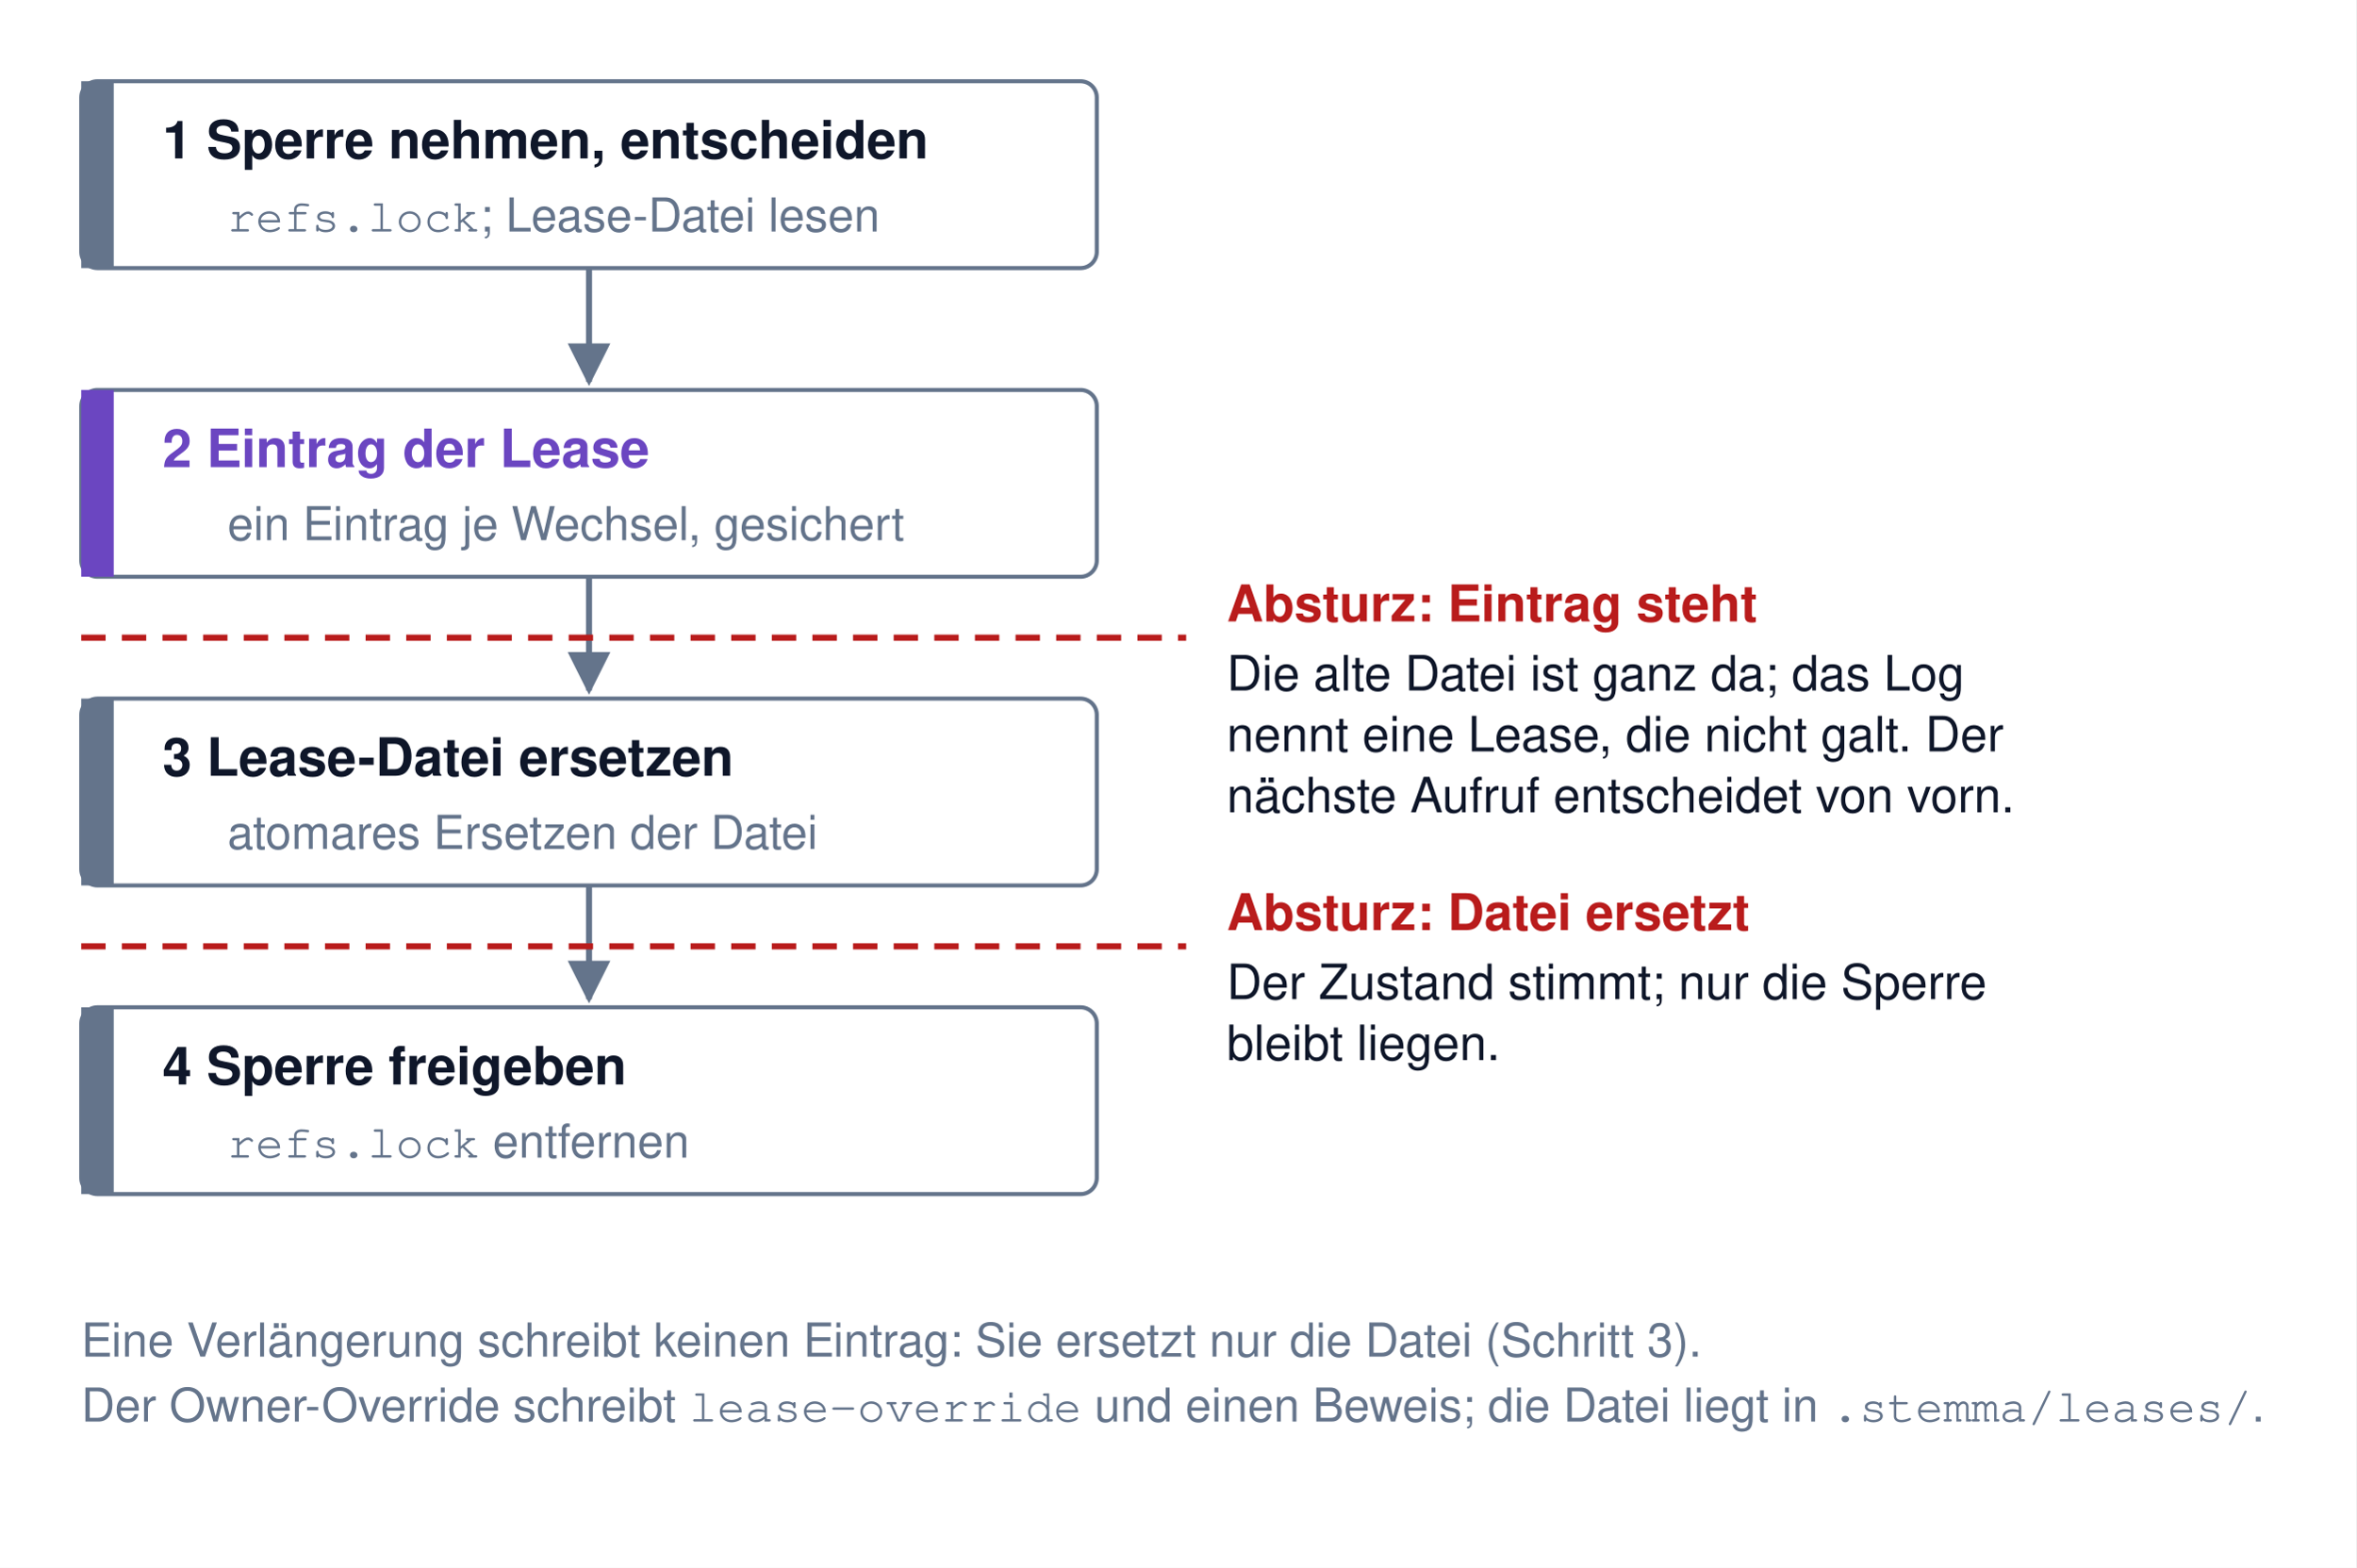
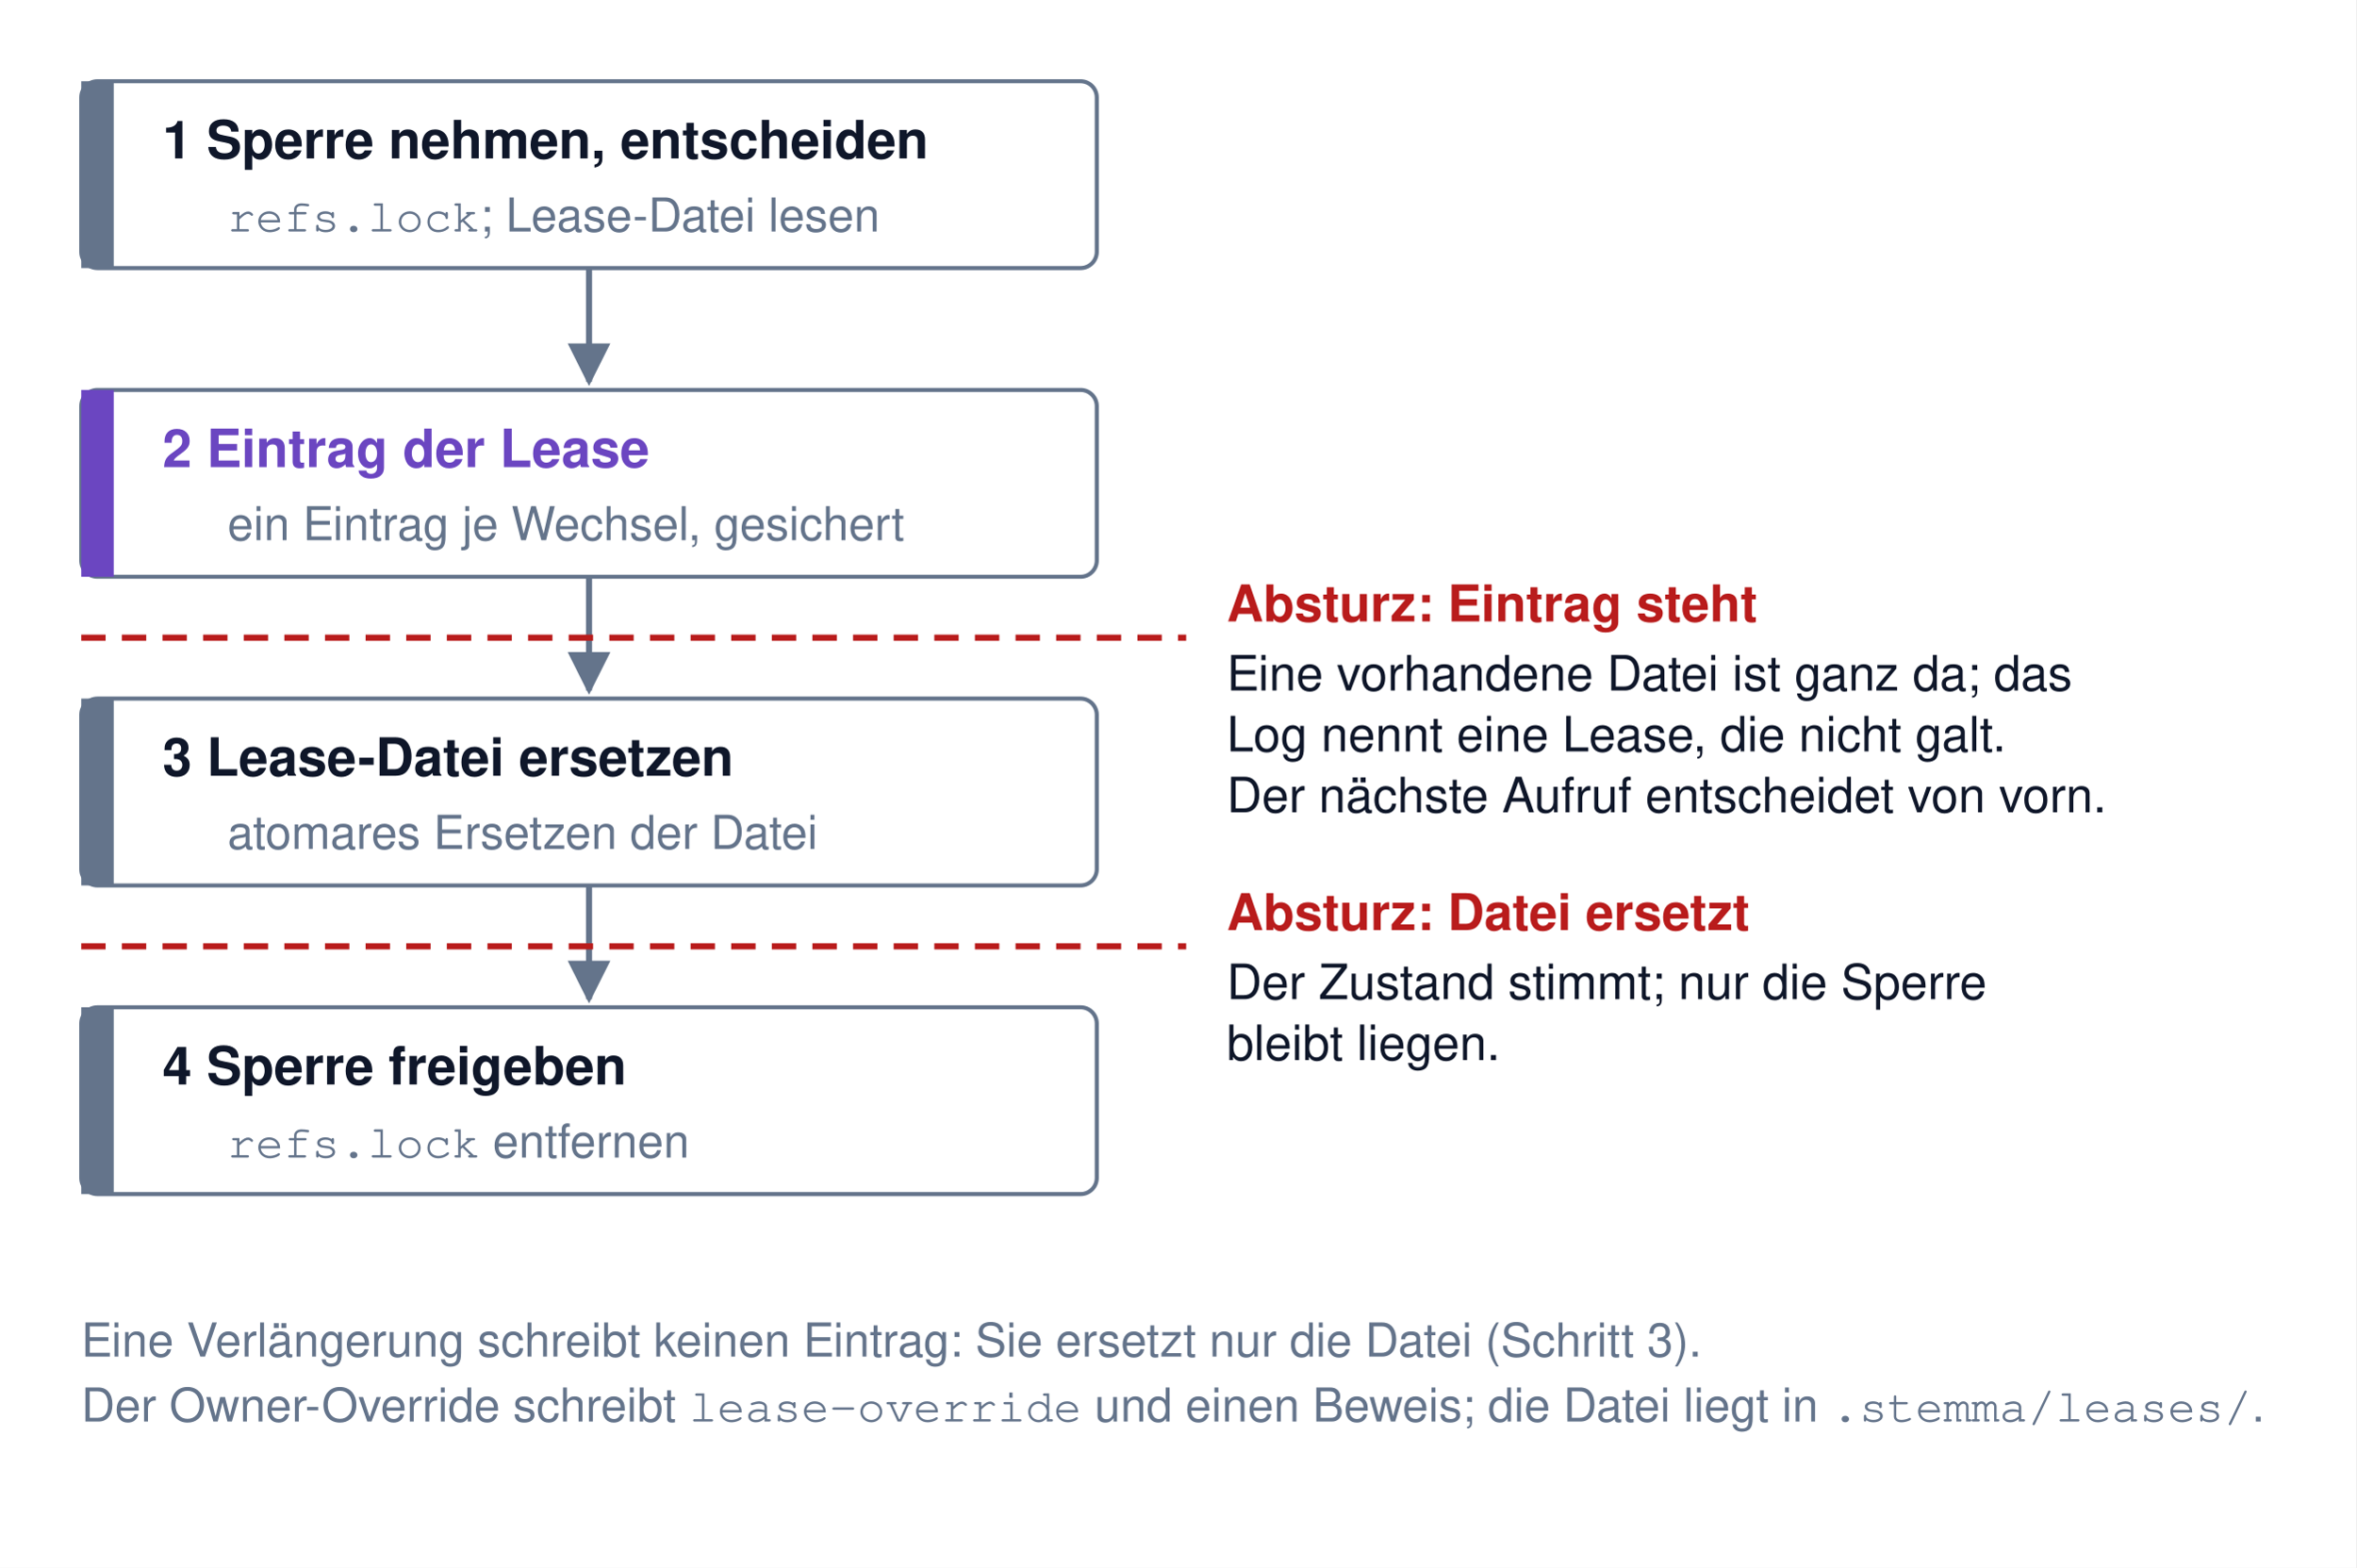
<svg xmlns="http://www.w3.org/2000/svg" viewBox="0 0 580 386" font-family="Helvetica, Arial, sans-serif">
  <defs>
    <marker id="arrow" viewBox="0 0 10 10" refX="9" refY="5" markerWidth="7" markerHeight="7" orient="auto">
      <path d="M0,0 L10,5 L0,10 z" fill="#64748B" />
    </marker>
    <marker id="arrow-green" viewBox="0 0 10 10" refX="9" refY="5" markerWidth="7" markerHeight="7" orient="auto">
      <path d="M0,0 L10,5 L0,10 z" fill="#2F7D32" />
    </marker>
    <marker id="arrow-crash" viewBox="0 0 10 10" refX="9" refY="5" markerWidth="7" markerHeight="7" orient="auto">
      <path d="M0,0 L10,5 L0,10 z" fill="#B91C1C" />
    </marker>
  </defs>
  <rect x="0" y="0" width="580" height="386" fill="#FFFFFF" />
  <rect x="20" y="20" width="250" height="46" rx="4" stroke="#64748B" stroke-width="1" fill="#FFFFFF" />
  <rect x="20" y="20" width="8" height="46" fill="#64748B" />
  <text x="40" y="39" font-size="13" font-weight="bold" fill="#0F172A">1  Sperre nehmen, entscheiden</text>
  <text x="56" y="57" font-size="11.5" fill="#64748B">
    <tspan font-family="Courier, monospace">refs.lock</tspan>; Lease-Datei lesen</text>
  <line x1="145" y1="66" x2="145" y2="94" stroke="#64748B" stroke-width="1.5" marker-end="url(#arrow)" />
  <rect x="20" y="96" width="250" height="46" rx="4" stroke="#64748B" stroke-width="1" fill="#FFFFFF" />
  <rect x="20" y="96" width="8" height="46" fill="#6B46C1" />
  <text x="40" y="115" font-size="13" font-weight="bold" fill="#6B46C1">2  Eintrag der Lease</text>
  <text x="56" y="133" font-size="11.5" fill="#64748B">ein Eintrag je Wechsel, gesichert</text>
  <line x1="145" y1="142" x2="145" y2="170" stroke="#64748B" stroke-width="1.5" marker-end="url(#arrow)" />
  <rect x="20" y="172" width="250" height="46" rx="4" stroke="#64748B" stroke-width="1" fill="#FFFFFF" />
  <rect x="20" y="172" width="8" height="46" fill="#64748B" />
  <text x="40" y="191" font-size="13" font-weight="bold" fill="#0F172A">3  Lease-Datei ersetzen</text>
  <text x="56" y="209" font-size="11.5" fill="#64748B">atomares Ersetzen der Datei</text>
  <line x1="145" y1="218" x2="145" y2="246" stroke="#64748B" stroke-width="1.5" marker-end="url(#arrow)" />
  <rect x="20" y="248" width="250" height="46" rx="4" stroke="#64748B" stroke-width="1" fill="#FFFFFF" />
  <rect x="20" y="248" width="8" height="46" fill="#64748B" />
  <text x="40" y="267" font-size="13" font-weight="bold" fill="#0F172A">4  Sperre freigeben</text>
  <text x="56" y="285" font-size="11.5" fill="#64748B">
    <tspan font-family="Courier, monospace">refs.lock</tspan> entfernen</text>
  <line x1="20" y1="157" x2="292" y2="157" stroke="#B91C1C" stroke-width="1.5" stroke-dasharray="6 4" />
  <text x="302" y="153" font-size="12.5" font-weight="bold" fill="#B91C1C">Absturz: Eintrag steht</text>
-   <text x="302" y="170" font-size="12" fill="#0F172A">Die alte Datei ist ganz da; das Log</text>
-   <text x="302" y="185" font-size="12" fill="#0F172A">nennt eine Lease, die nicht galt. Der</text>
-   <text x="302" y="200" font-size="12" fill="#0F172A">nächste Aufruf entscheidet von vorn.</text>
+   <text x="302" y="170" font-size="12" fill="#0F172A">Eine vorhandene Datei ist ganz da; das</text>
+   <text x="302" y="185" font-size="12" fill="#0F172A">Log nennt eine Lease, die nicht galt.</text>
+   <text x="302" y="200" font-size="12" fill="#0F172A">Der nächste Aufruf entscheidet von vorn.</text>
  <line x1="20" y1="233" x2="292" y2="233" stroke="#B91C1C" stroke-width="1.5" stroke-dasharray="6 4" />
  <text x="302" y="229" font-size="12.5" font-weight="bold" fill="#B91C1C">Absturz: Datei ersetzt</text>
  <text x="302" y="246" font-size="12" fill="#0F172A">Der Zustand stimmt; nur die Sperre</text>
  <text x="302" y="261" font-size="12" fill="#0F172A">bleibt liegen.</text>
  <text x="20" y="334" font-size="11.5" fill="#64748B">Eine Verlängerung schreibt keinen Eintrag: Sie ersetzt nur die Datei (Schritt 3).</text>
  <text x="20" y="350" font-size="11.5" fill="#64748B">Der Owner-Override schreibt <tspan font-family="Courier, monospace">lease-override</tspan> und einen Beweis; die Datei liegt in <tspan font-family="Courier, monospace">.stemma/leases/</tspan>.</text>
</svg>
